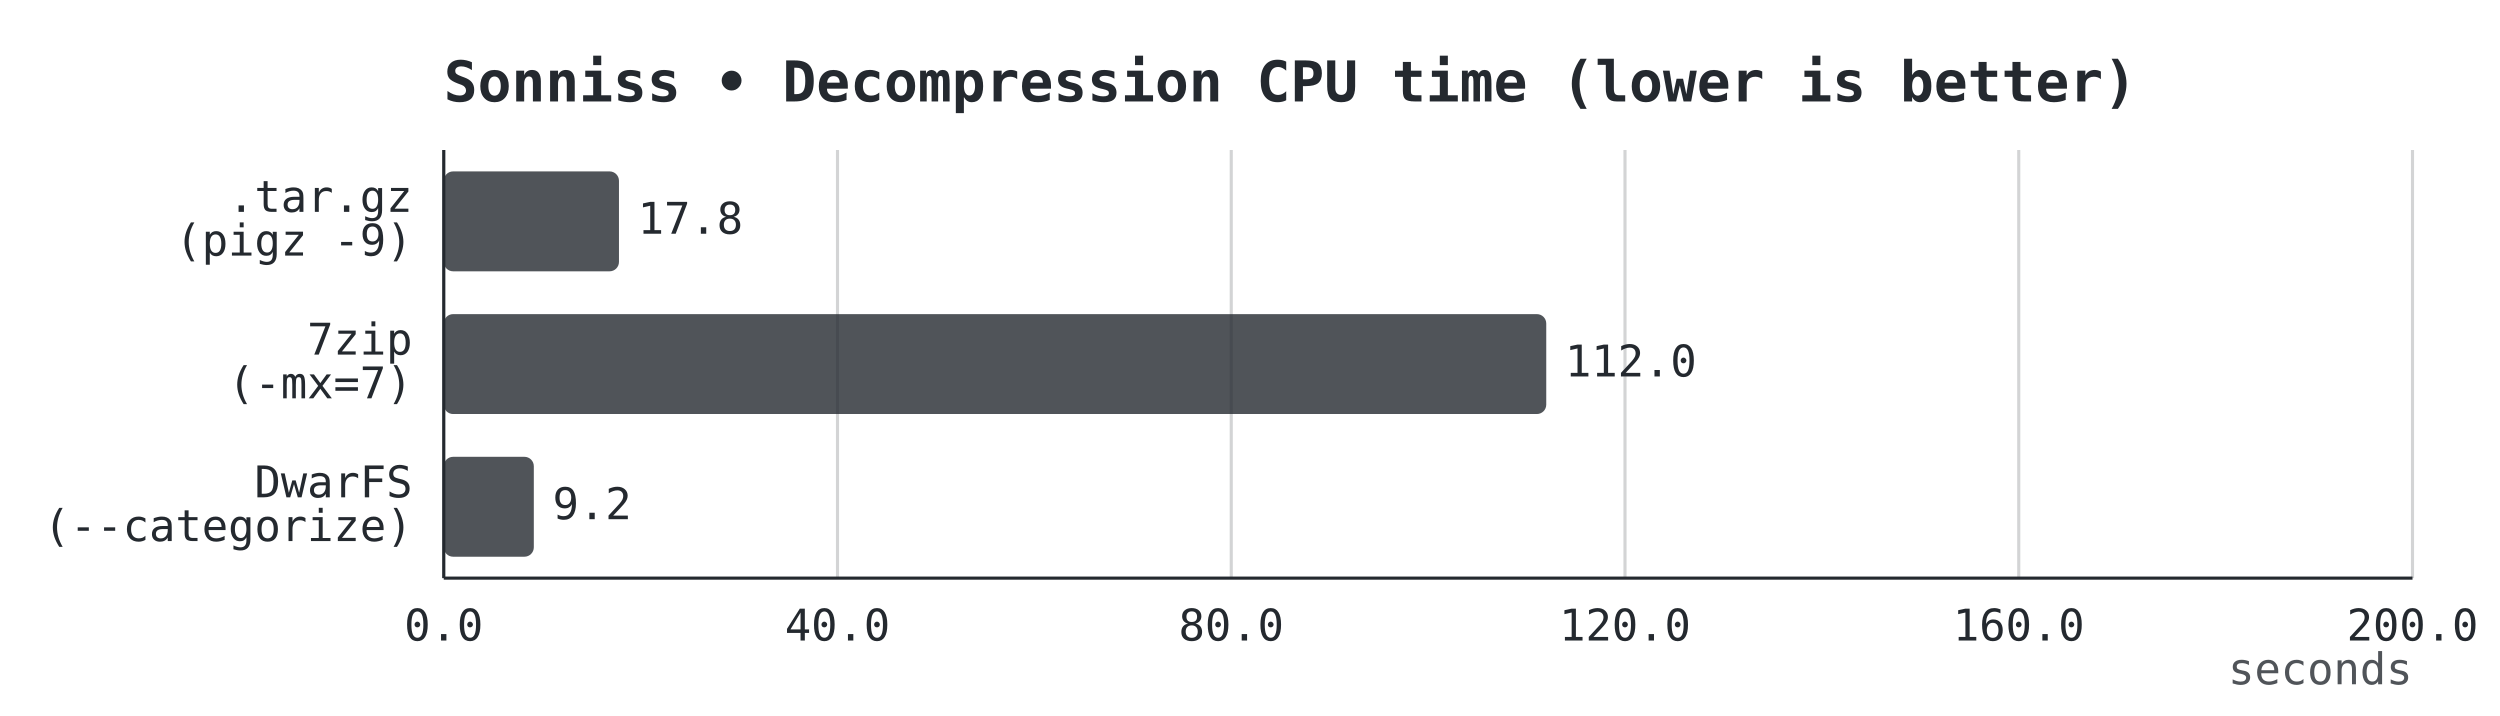
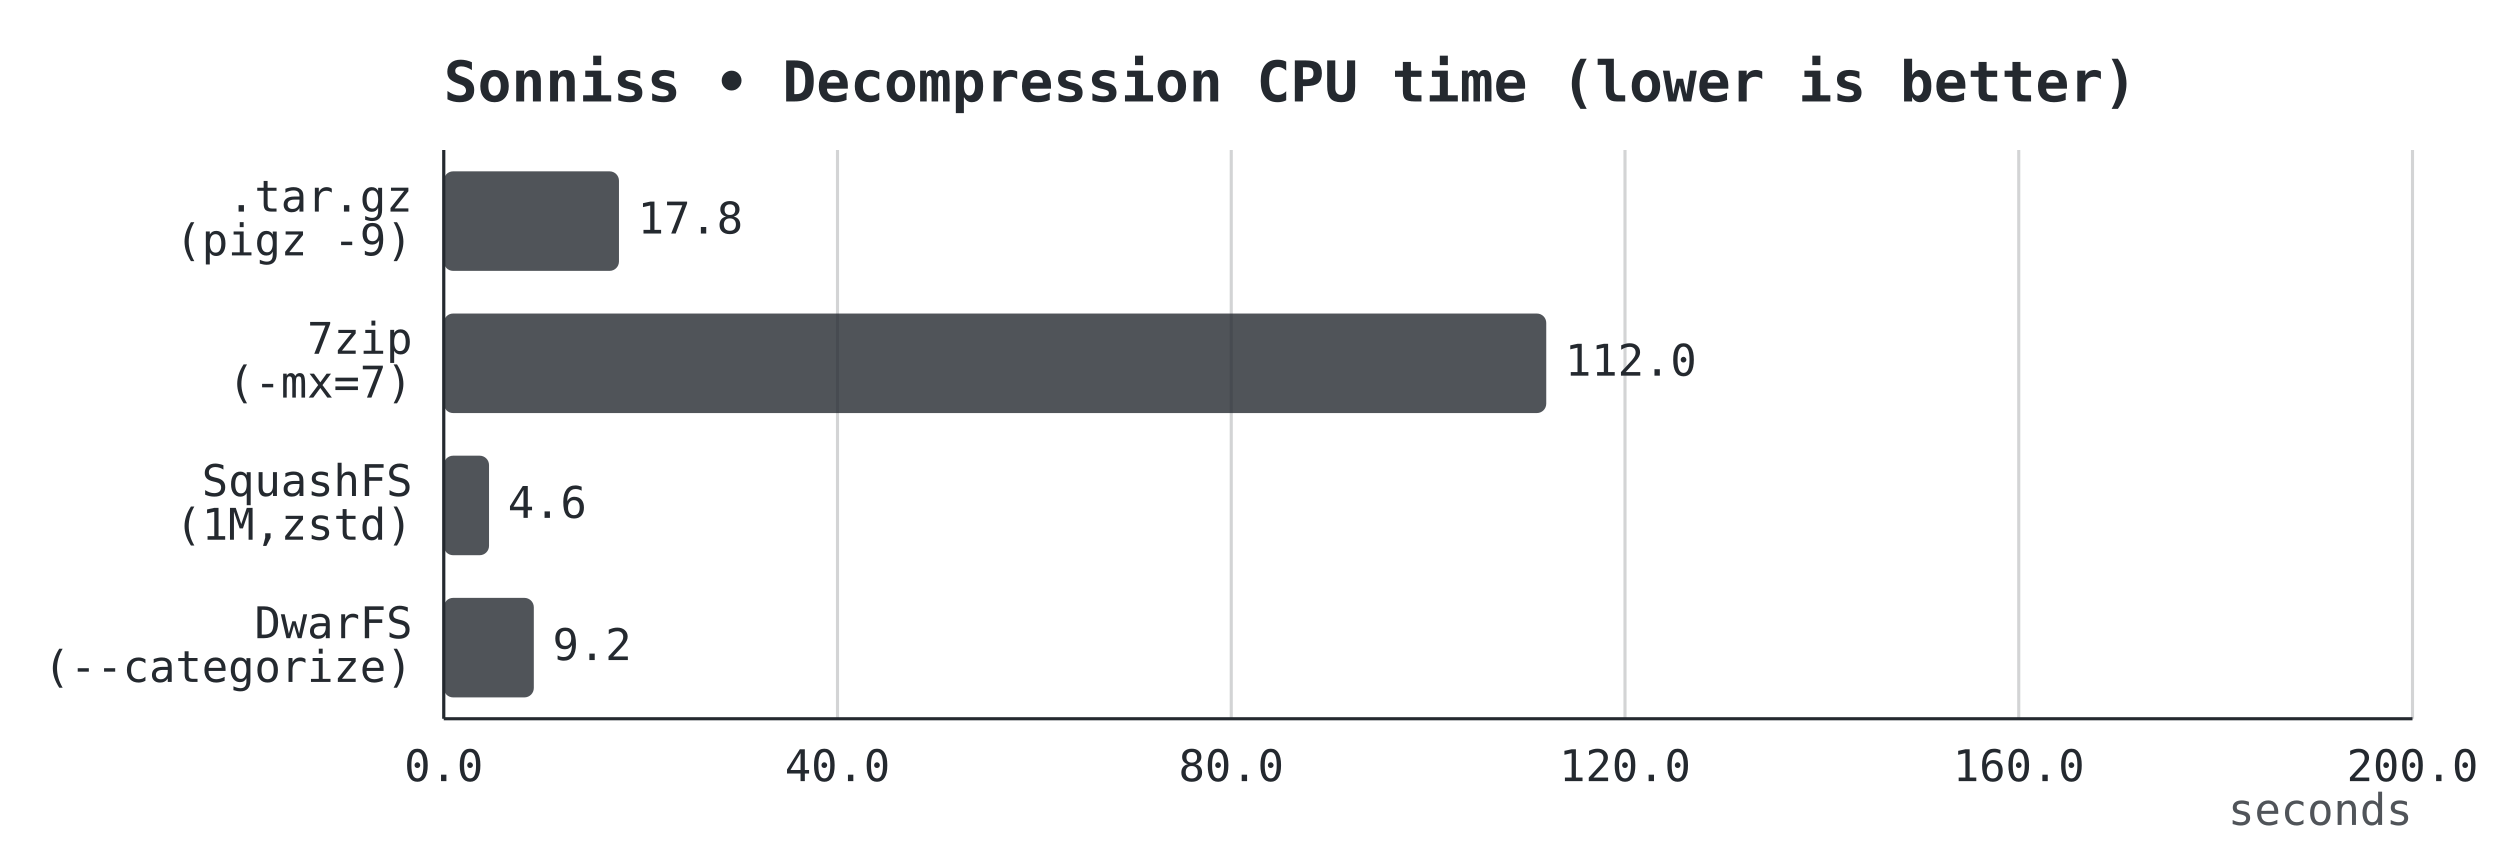
- <svg xmlns="http://www.w3.org/2000/svg" width="800" height="229" viewBox="0 0 800 229" role="img" aria-label="Sonniss • Decompression CPU time (lower is better)">
+ <svg xmlns="http://www.w3.org/2000/svg" width="800" height="274" viewBox="0 0 800 274" role="img" aria-label="Sonniss • Decompression CPU time (lower is better)">
  <style>
    :root {
      color: var(--fgColor-default, #24292f);
      font-family: ui-monospace, SFMono-Regular, Menlo, Consolas, monospace;
    }
    @media (prefers-color-scheme: dark) {
      :root { color: var(--fgColor-default, #c9d1d9); }
    }
    .t { fill: currentColor; font-size: 14px; dominant-baseline: middle; }
    .title { font-weight: 600; font-size: 18px; dominant-baseline: hanging; }
    .axis { stroke: currentColor; stroke-width: 1; }
    .grid { stroke: currentColor; stroke-width: 1; opacity: .2; }
    .bar { fill: currentColor; opacity: .8; }
    .unit { opacity: .8; font-size: 14px; }
  </style>
-   <rect x="0" y="0" width="800" height="229" fill="none" />
+   <rect x="0" y="0" width="800" height="274" fill="none" />
  <text x="142" y="20" class="t title">Sonniss • Decompression CPU time (lower is better)</text>
-   <line x1="142" y1="185" x2="772" y2="185" class="axis" />
-   <line x1="142" y1="48" x2="142" y2="185" class="axis" />
-   <line x1="142.00" y1="48" x2="142.00" y2="185" class="grid" />
-   <text x="142.00" y="201" class="t" text-anchor="middle">0.0</text>
-   <line x1="268.00" y1="48" x2="268.00" y2="185" class="grid" />
-   <text x="268.00" y="201" class="t" text-anchor="middle">40.0</text>
-   <line x1="394.00" y1="48" x2="394.00" y2="185" class="grid" />
-   <text x="394.00" y="201" class="t" text-anchor="middle">80.0</text>
-   <line x1="520.00" y1="48" x2="520.00" y2="185" class="grid" />
-   <text x="520.00" y="201" class="t" text-anchor="middle">120.0</text>
-   <line x1="646.00" y1="48" x2="646.00" y2="185" class="grid" />
-   <text x="646.00" y="201" class="t" text-anchor="middle">160.0</text>
-   <line x1="772.00" y1="48" x2="772.00" y2="185" class="grid" />
-   <text x="772.00" y="201" class="t" text-anchor="middle">200.0</text>
-   <text x="772" y="215" class="t unit" text-anchor="end">seconds</text>
-   <rect class="bar" x="142.00" y="54.85" width="56.07" height="31.97" rx="3" ry="3" />
-   <text x="132.00" y="63.83" class="t" text-anchor="end">.tar.gz</text>
-   <text x="132.00" y="77.83" class="t" text-anchor="end">(pigz -9)</text>
-   <text x="204.07" y="70.83" class="t">17.8</text>
-   <rect class="bar" x="142.00" y="100.52" width="352.80" height="31.97" rx="3" ry="3" />
-   <text x="132.00" y="109.50" class="t" text-anchor="end">7zip</text>
-   <text x="132.00" y="123.50" class="t" text-anchor="end">(-mx=7)</text>
-   <text x="500.80" y="116.50" class="t">112.0</text>
-   <rect class="bar" x="142.00" y="146.18" width="28.82" height="31.97" rx="3" ry="3" />
-   <text x="132.00" y="155.17" class="t" text-anchor="end">DwarFS</text>
-   <text x="132.00" y="169.17" class="t" text-anchor="end">(--categorize)</text>
-   <text x="176.82" y="162.17" class="t">9.2</text>
+   <line x1="142" y1="230" x2="772" y2="230" class="axis" />
+   <line x1="142" y1="48" x2="142" y2="230" class="axis" />
+   <line x1="142.00" y1="48" x2="142.00" y2="230" class="grid" />
+   <text x="142.00" y="246" class="t" text-anchor="middle">0.0</text>
+   <line x1="268.00" y1="48" x2="268.00" y2="230" class="grid" />
+   <text x="268.00" y="246" class="t" text-anchor="middle">40.0</text>
+   <line x1="394.00" y1="48" x2="394.00" y2="230" class="grid" />
+   <text x="394.00" y="246" class="t" text-anchor="middle">80.0</text>
+   <line x1="520.00" y1="48" x2="520.00" y2="230" class="grid" />
+   <text x="520.00" y="246" class="t" text-anchor="middle">120.0</text>
+   <line x1="646.00" y1="48" x2="646.00" y2="230" class="grid" />
+   <text x="646.00" y="246" class="t" text-anchor="middle">160.0</text>
+   <line x1="772.00" y1="48" x2="772.00" y2="230" class="grid" />
+   <text x="772.00" y="246" class="t" text-anchor="middle">200.0</text>
+   <text x="772" y="260" class="t unit" text-anchor="end">seconds</text>
+   <rect class="bar" x="142.00" y="54.83" width="56.07" height="31.85" rx="3" ry="3" />
+   <text x="132.00" y="63.75" class="t" text-anchor="end">.tar.gz</text>
+   <text x="132.00" y="77.75" class="t" text-anchor="end">(pigz -9)</text>
+   <text x="204.07" y="70.75" class="t">17.8</text>
+   <rect class="bar" x="142.00" y="100.33" width="352.80" height="31.85" rx="3" ry="3" />
+   <text x="132.00" y="109.25" class="t" text-anchor="end">7zip</text>
+   <text x="132.00" y="123.25" class="t" text-anchor="end">(-mx=7)</text>
+   <text x="500.80" y="116.25" class="t">112.0</text>
+   <rect class="bar" x="142.00" y="145.82" width="14.49" height="31.85" rx="3" ry="3" />
+   <text x="132.00" y="154.75" class="t" text-anchor="end">SquashFS</text>
+   <text x="132.00" y="168.75" class="t" text-anchor="end">(1M,zstd)</text>
+   <text x="162.49" y="161.75" class="t">4.6</text>
+   <rect class="bar" x="142.00" y="191.32" width="28.82" height="31.85" rx="3" ry="3" />
+   <text x="132.00" y="200.25" class="t" text-anchor="end">DwarFS</text>
+   <text x="132.00" y="214.25" class="t" text-anchor="end">(--categorize)</text>
+   <text x="176.82" y="207.25" class="t">9.2</text>
</svg>
